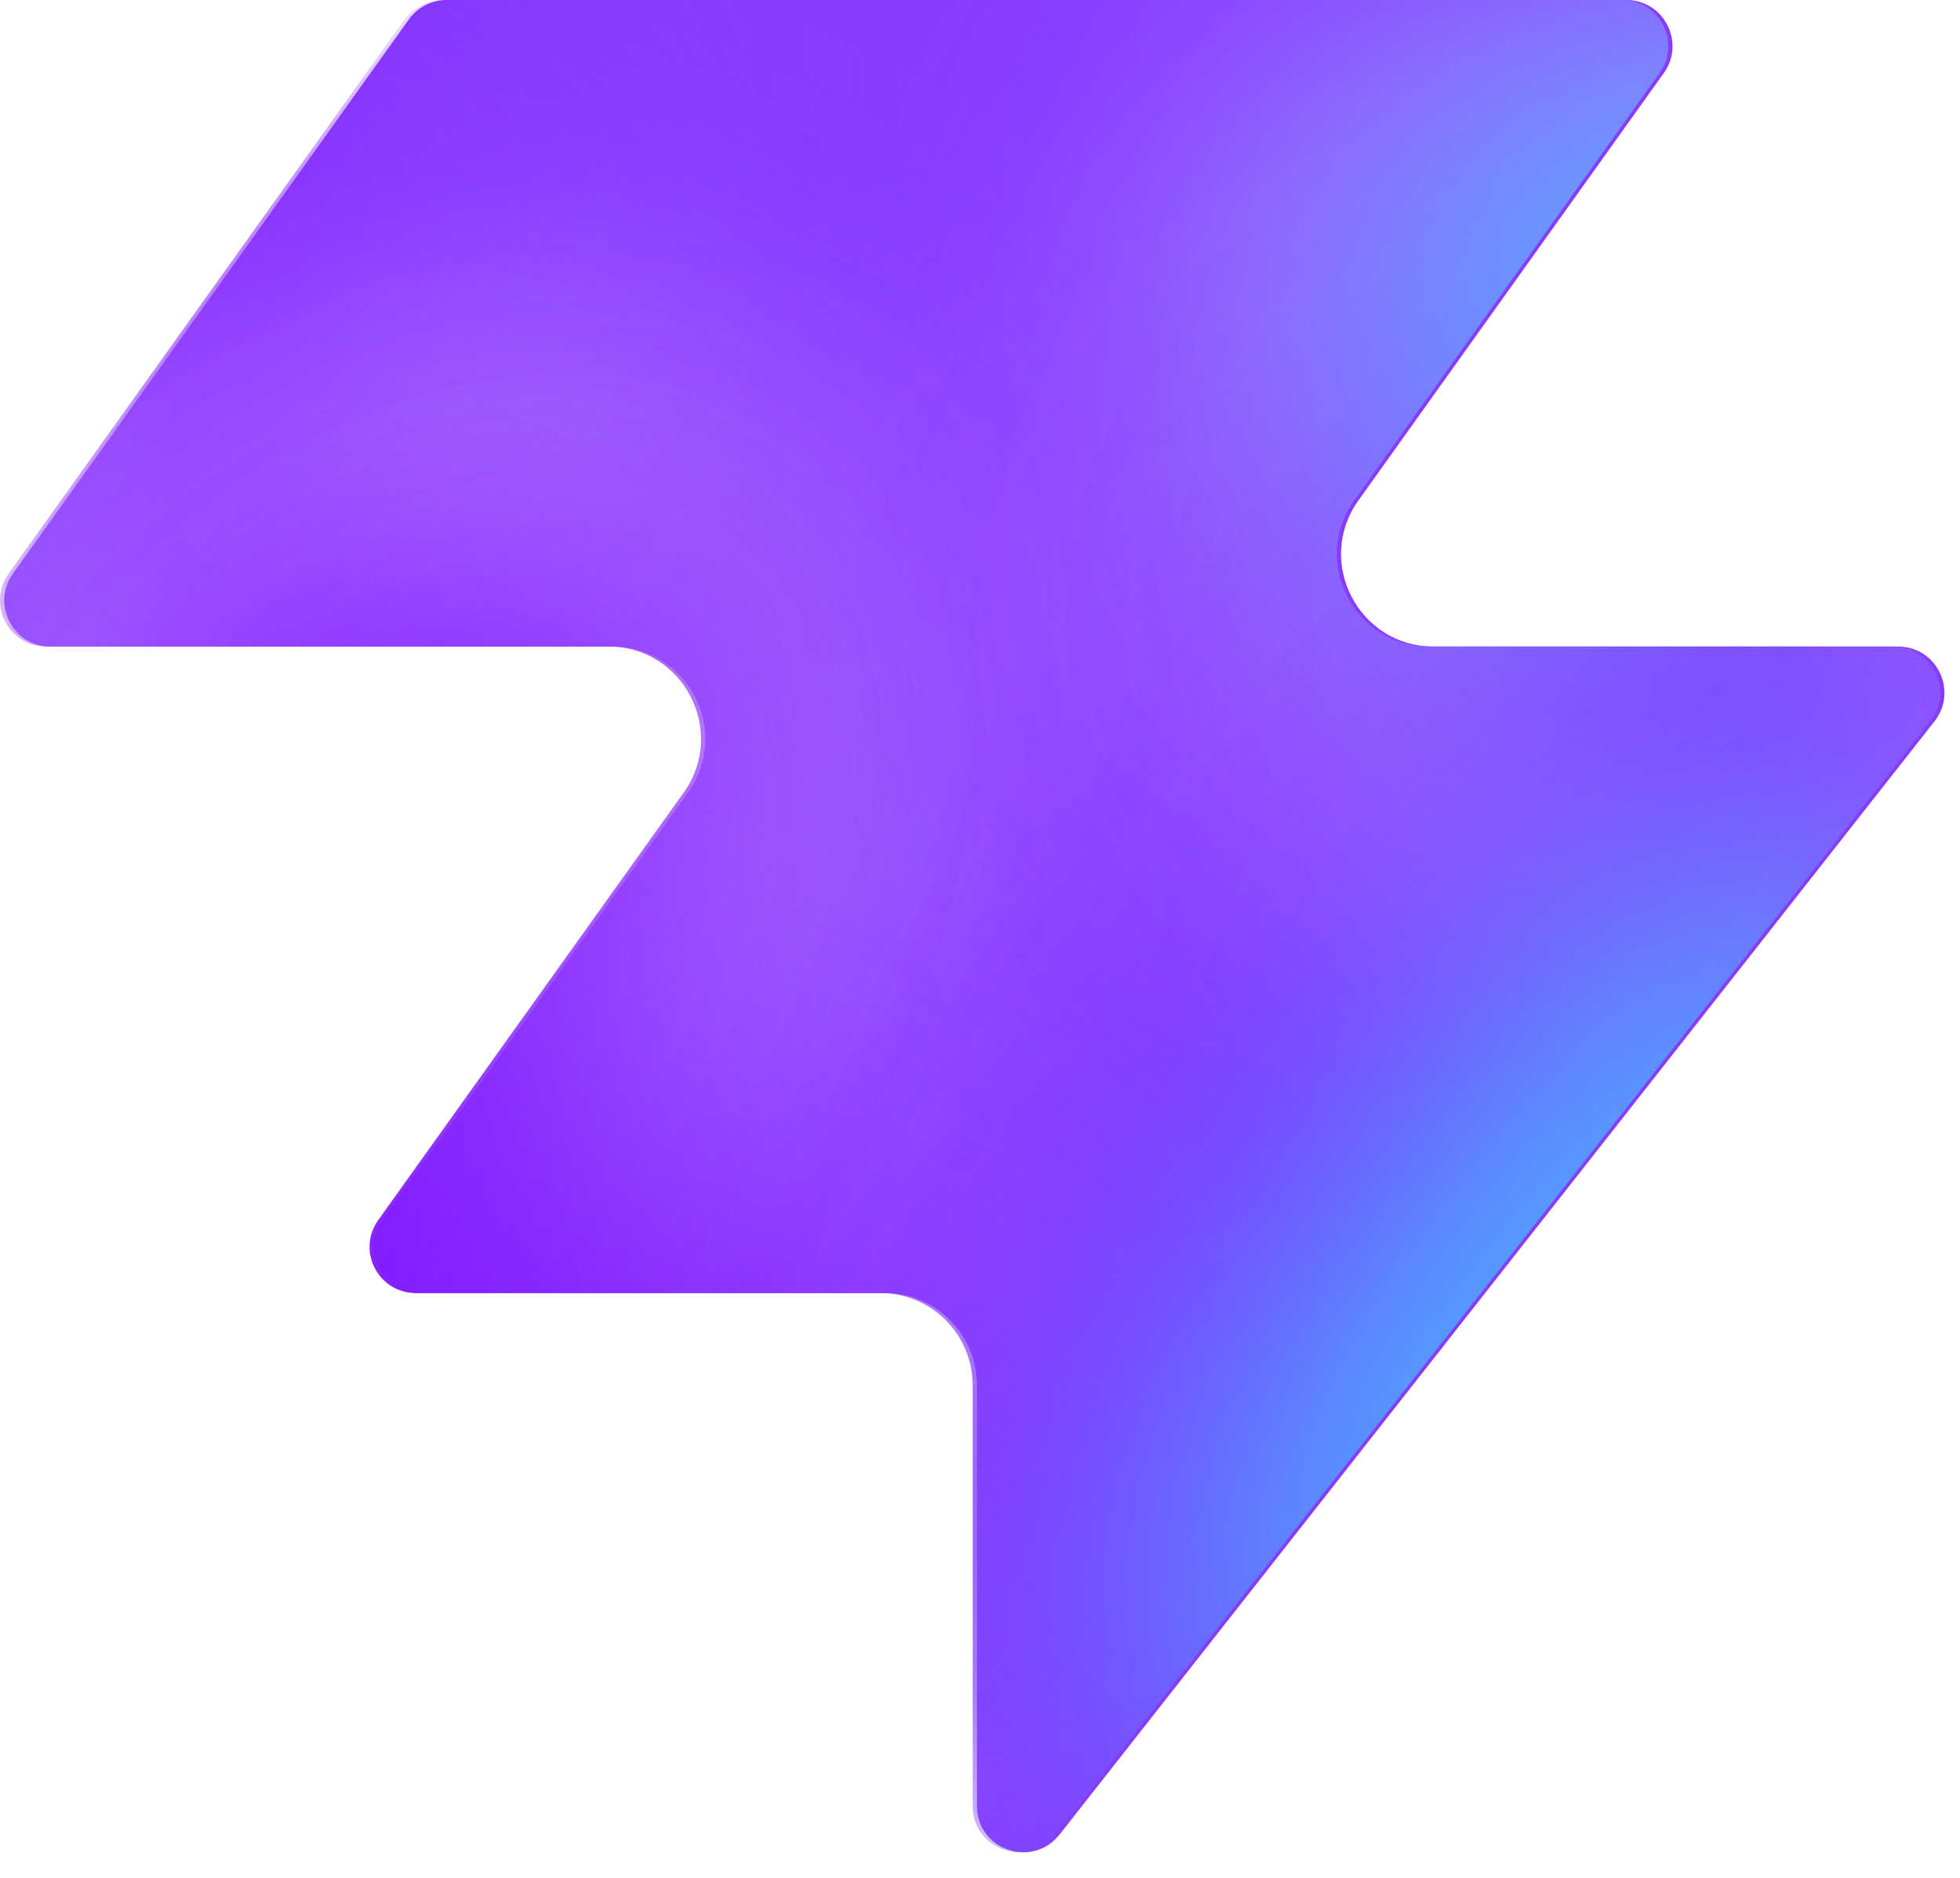
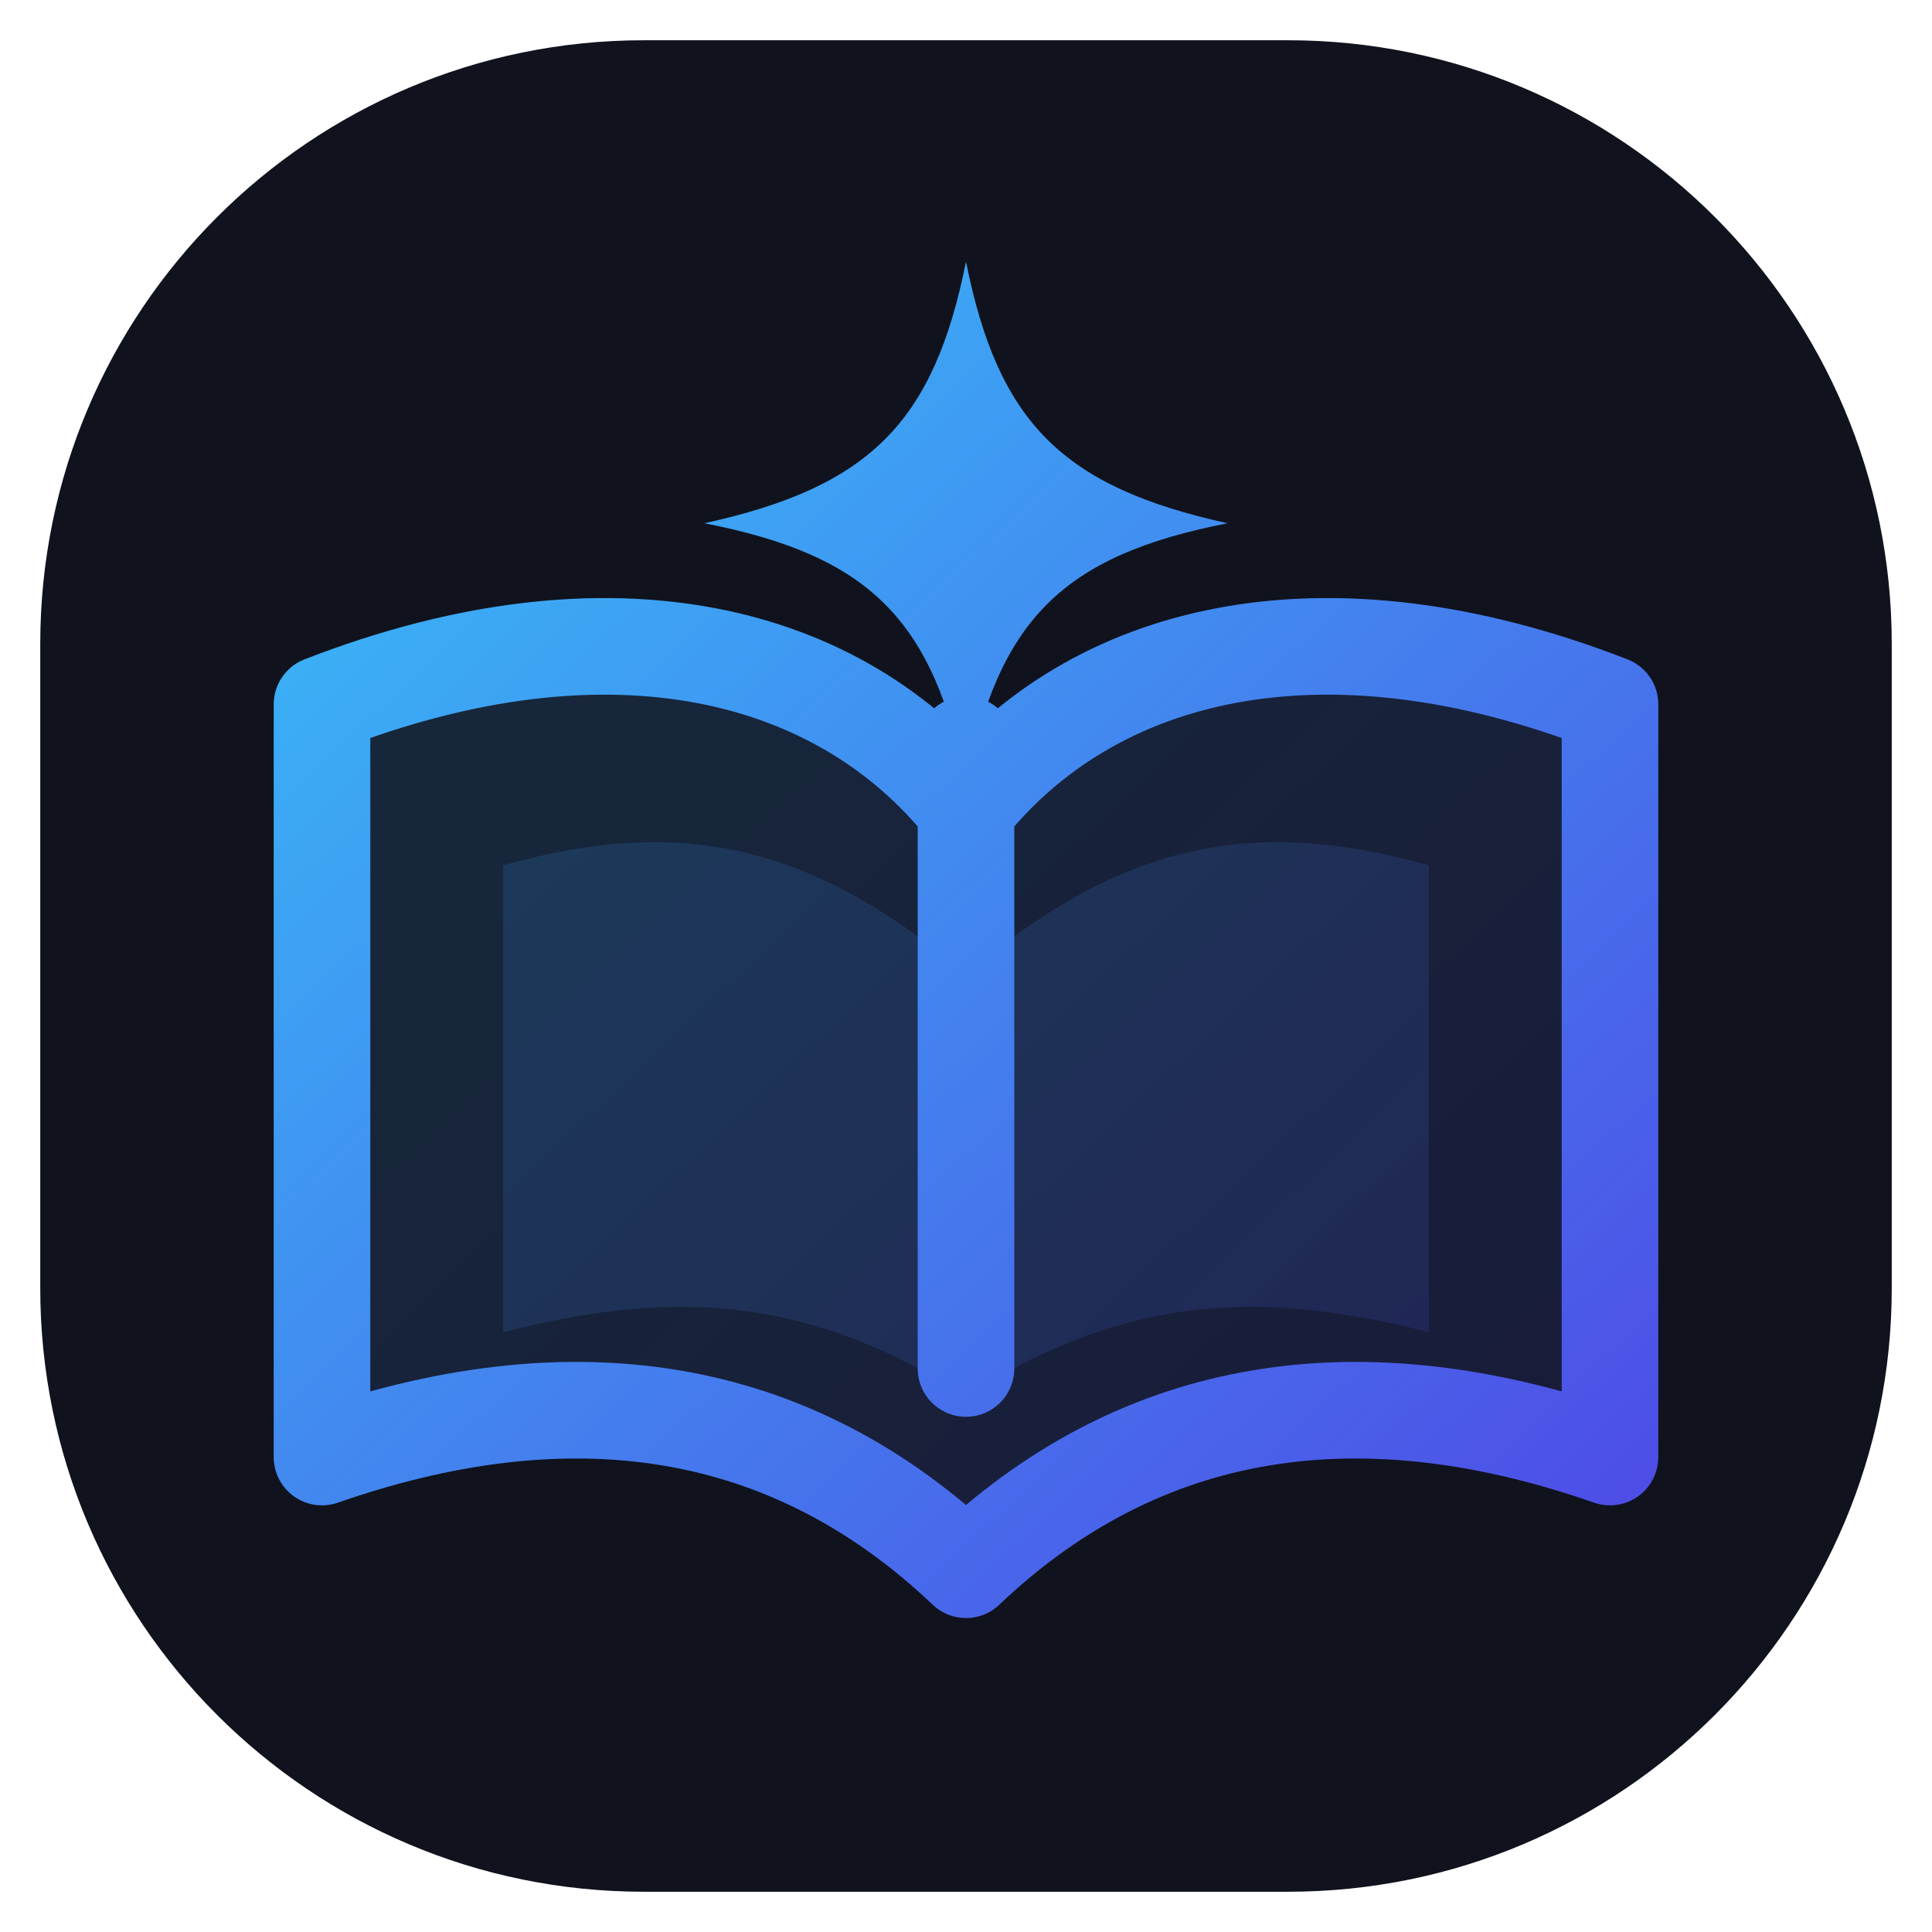
- <svg xmlns="http://www.w3.org/2000/svg" width="48" height="46" fill="none" viewBox="0 0 48 46">
-   <path fill="#863bff" d="M25.946 44.938c-.664.845-2.021.375-2.021-.698V33.937a2.26 2.26 0 0 0-2.262-2.262H10.287c-.92 0-1.456-1.04-.92-1.788l7.48-10.471c1.07-1.497 0-3.578-1.842-3.578H1.237c-.92 0-1.456-1.04-.92-1.788L10.013.474c.214-.297.556-.474.92-.474h28.894c.92 0 1.456 1.04.92 1.788l-7.48 10.471c-1.07 1.498 0 3.579 1.842 3.579h11.377c.943 0 1.473 1.088.89 1.83L25.947 44.94z" style="fill:#863bff;fill:color(display-p3 .525 .23 1);fill-opacity:1" />
-   <mask id="a" width="48" height="46" x="0" y="0" maskUnits="userSpaceOnUse" style="mask-type:alpha">
-     <path fill="#000" d="M25.842 44.938c-.664.844-2.021.375-2.021-.698V33.937a2.26 2.26 0 0 0-2.262-2.262H10.183c-.92 0-1.456-1.04-.92-1.788l7.48-10.471c1.07-1.498 0-3.579-1.842-3.579H1.133c-.92 0-1.456-1.04-.92-1.787L9.91.473c.214-.297.556-.474.92-.474h28.894c.92 0 1.456 1.04.92 1.788l-7.48 10.471c-1.07 1.498 0 3.578 1.842 3.578h11.377c.943 0 1.473 1.088.89 1.832L25.843 44.94z" style="fill:#000;fill-opacity:1" />
-   </mask>
-   <g mask="url(#a)">
-     <g filter="url(#b)">
-       <ellipse cx="5.508" cy="14.704" fill="#ede6ff" rx="5.508" ry="14.704" style="fill:#ede6ff;fill:color(display-p3 .927 .903 1);fill-opacity:1" transform="matrix(.00324 1 1 -.00324 -4.47 31.516)" />
-     </g>
-     <g filter="url(#c)">
-       <ellipse cx="10.399" cy="29.851" fill="#ede6ff" rx="10.399" ry="29.851" style="fill:#ede6ff;fill:color(display-p3 .927 .903 1);fill-opacity:1" transform="matrix(.00324 1 1 -.00324 -39.328 7.883)" />
-     </g>
-     <g filter="url(#d)">
-       <ellipse cx="5.508" cy="30.487" fill="#7e14ff" rx="5.508" ry="30.487" style="fill:#7e14ff;fill:color(display-p3 .492 .077 1);fill-opacity:1" transform="rotate(89.814 -25.913 -14.639)scale(1 -1)" />
-     </g>
-     <g filter="url(#e)">
-       <ellipse cx="5.508" cy="30.599" fill="#7e14ff" rx="5.508" ry="30.599" style="fill:#7e14ff;fill:color(display-p3 .492 .077 1);fill-opacity:1" transform="rotate(89.814 -32.644 -3.334)scale(1 -1)" />
-     </g>
-     <g filter="url(#f)">
-       <ellipse cx="5.508" cy="30.599" fill="#7e14ff" rx="5.508" ry="30.599" style="fill:#7e14ff;fill:color(display-p3 .492 .077 1);fill-opacity:1" transform="matrix(.00324 1 1 -.00324 -34.34 30.47)" />
-     </g>
-     <g filter="url(#g)">
-       <ellipse cx="14.072" cy="22.078" fill="#ede6ff" rx="14.072" ry="22.078" style="fill:#ede6ff;fill:color(display-p3 .927 .903 1);fill-opacity:1" transform="rotate(93.35 24.506 48.493)scale(-1 1)" />
-     </g>
-     <g filter="url(#h)">
-       <ellipse cx="3.47" cy="21.501" fill="#7e14ff" rx="3.47" ry="21.501" style="fill:#7e14ff;fill:color(display-p3 .492 .077 1);fill-opacity:1" transform="rotate(89.009 28.708 47.59)scale(-1 1)" />
-     </g>
-     <g filter="url(#i)">
-       <ellipse cx="3.47" cy="21.501" fill="#7e14ff" rx="3.47" ry="21.501" style="fill:#7e14ff;fill:color(display-p3 .492 .077 1);fill-opacity:1" transform="rotate(89.009 28.708 47.59)scale(-1 1)" />
-     </g>
-     <g filter="url(#j)">
-       <ellipse cx=".387" cy="8.972" fill="#7e14ff" rx="4.407" ry="29.108" style="fill:#7e14ff;fill:color(display-p3 .492 .077 1);fill-opacity:1" transform="rotate(39.51 .387 8.972)" />
-     </g>
-     <g filter="url(#k)">
-       <ellipse cx="47.523" cy="-6.092" fill="#7e14ff" rx="4.407" ry="29.108" style="fill:#7e14ff;fill:color(display-p3 .492 .077 1);fill-opacity:1" transform="rotate(37.892 47.523 -6.092)" />
-     </g>
-     <g filter="url(#l)">
-       <ellipse cx="41.412" cy="6.333" fill="#47bfff" rx="5.971" ry="9.665" style="fill:#47bfff;fill:color(display-p3 .28 .748 1);fill-opacity:1" transform="rotate(37.892 41.412 6.333)" />
-     </g>
-     <g filter="url(#m)">
-       <ellipse cx="-1.879" cy="38.332" fill="#7e14ff" rx="4.407" ry="29.108" style="fill:#7e14ff;fill:color(display-p3 .492 .077 1);fill-opacity:1" transform="rotate(37.892 -1.88 38.332)" />
-     </g>
-     <g filter="url(#n)">
-       <ellipse cx="-1.879" cy="38.332" fill="#7e14ff" rx="4.407" ry="29.108" style="fill:#7e14ff;fill:color(display-p3 .492 .077 1);fill-opacity:1" transform="rotate(37.892 -1.88 38.332)" />
-     </g>
-     <g filter="url(#o)">
-       <ellipse cx="35.651" cy="29.907" fill="#7e14ff" rx="4.407" ry="29.108" style="fill:#7e14ff;fill:color(display-p3 .492 .077 1);fill-opacity:1" transform="rotate(37.892 35.651 29.907)" />
-     </g>
-     <g filter="url(#p)">
-       <ellipse cx="38.418" cy="32.4" fill="#47bfff" rx="5.971" ry="15.297" style="fill:#47bfff;fill:color(display-p3 .28 .748 1);fill-opacity:1" transform="rotate(37.892 38.418 32.4)" />
-     </g>
-   </g>
+ <svg xmlns="http://www.w3.org/2000/svg" viewBox="0 0 48 48" fill="none">
  <defs>
-     <filter id="b" width="60.045" height="41.654" x="-19.77" y="16.149" color-interpolation-filters="sRGB" filterUnits="userSpaceOnUse">
-       <feFlood flood-opacity="0" result="BackgroundImageFix" />
-       <feBlend in="SourceGraphic" in2="BackgroundImageFix" result="shape" />
-       <feGaussianBlur result="effect1_foregroundBlur_2002_17158" stdDeviation="7.659" />
-     </filter>
-     <filter id="c" width="90.34" height="51.437" x="-54.613" y="-7.533" color-interpolation-filters="sRGB" filterUnits="userSpaceOnUse">
-       <feFlood flood-opacity="0" result="BackgroundImageFix" />
-       <feBlend in="SourceGraphic" in2="BackgroundImageFix" result="shape" />
-       <feGaussianBlur result="effect1_foregroundBlur_2002_17158" stdDeviation="7.659" />
-     </filter>
-     <filter id="d" width="79.355" height="29.4" x="-49.64" y="2.03" color-interpolation-filters="sRGB" filterUnits="userSpaceOnUse">
-       <feFlood flood-opacity="0" result="BackgroundImageFix" />
-       <feBlend in="SourceGraphic" in2="BackgroundImageFix" result="shape" />
-       <feGaussianBlur result="effect1_foregroundBlur_2002_17158" stdDeviation="4.596" />
-     </filter>
-     <filter id="e" width="79.579" height="29.4" x="-45.045" y="20.029" color-interpolation-filters="sRGB" filterUnits="userSpaceOnUse">
-       <feFlood flood-opacity="0" result="BackgroundImageFix" />
-       <feBlend in="SourceGraphic" in2="BackgroundImageFix" result="shape" />
-       <feGaussianBlur result="effect1_foregroundBlur_2002_17158" stdDeviation="4.596" />
-     </filter>
-     <filter id="f" width="79.579" height="29.4" x="-43.513" y="21.178" color-interpolation-filters="sRGB" filterUnits="userSpaceOnUse">
-       <feFlood flood-opacity="0" result="BackgroundImageFix" />
-       <feBlend in="SourceGraphic" in2="BackgroundImageFix" result="shape" />
-       <feGaussianBlur result="effect1_foregroundBlur_2002_17158" stdDeviation="4.596" />
-     </filter>
-     <filter id="g" width="74.749" height="58.852" x="15.756" y="-17.901" color-interpolation-filters="sRGB" filterUnits="userSpaceOnUse">
-       <feFlood flood-opacity="0" result="BackgroundImageFix" />
-       <feBlend in="SourceGraphic" in2="BackgroundImageFix" result="shape" />
-       <feGaussianBlur result="effect1_foregroundBlur_2002_17158" stdDeviation="7.659" />
-     </filter>
-     <filter id="h" width="61.377" height="25.362" x="23.548" y="2.284" color-interpolation-filters="sRGB" filterUnits="userSpaceOnUse">
-       <feFlood flood-opacity="0" result="BackgroundImageFix" />
-       <feBlend in="SourceGraphic" in2="BackgroundImageFix" result="shape" />
-       <feGaussianBlur result="effect1_foregroundBlur_2002_17158" stdDeviation="4.596" />
-     </filter>
-     <filter id="i" width="61.377" height="25.362" x="23.548" y="2.284" color-interpolation-filters="sRGB" filterUnits="userSpaceOnUse">
-       <feFlood flood-opacity="0" result="BackgroundImageFix" />
-       <feBlend in="SourceGraphic" in2="BackgroundImageFix" result="shape" />
-       <feGaussianBlur result="effect1_foregroundBlur_2002_17158" stdDeviation="4.596" />
-     </filter>
-     <filter id="j" width="56.045" height="63.649" x="-27.636" y="-22.853" color-interpolation-filters="sRGB" filterUnits="userSpaceOnUse">
-       <feFlood flood-opacity="0" result="BackgroundImageFix" />
-       <feBlend in="SourceGraphic" in2="BackgroundImageFix" result="shape" />
-       <feGaussianBlur result="effect1_foregroundBlur_2002_17158" stdDeviation="4.596" />
-     </filter>
-     <filter id="k" width="54.814" height="64.646" x="20.116" y="-38.415" color-interpolation-filters="sRGB" filterUnits="userSpaceOnUse">
-       <feFlood flood-opacity="0" result="BackgroundImageFix" />
-       <feBlend in="SourceGraphic" in2="BackgroundImageFix" result="shape" />
-       <feGaussianBlur result="effect1_foregroundBlur_2002_17158" stdDeviation="4.596" />
-     </filter>
-     <filter id="l" width="33.541" height="35.313" x="24.641" y="-11.323" color-interpolation-filters="sRGB" filterUnits="userSpaceOnUse">
-       <feFlood flood-opacity="0" result="BackgroundImageFix" />
-       <feBlend in="SourceGraphic" in2="BackgroundImageFix" result="shape" />
-       <feGaussianBlur result="effect1_foregroundBlur_2002_17158" stdDeviation="4.596" />
-     </filter>
-     <filter id="m" width="54.814" height="64.646" x="-29.286" y="6.009" color-interpolation-filters="sRGB" filterUnits="userSpaceOnUse">
-       <feFlood flood-opacity="0" result="BackgroundImageFix" />
-       <feBlend in="SourceGraphic" in2="BackgroundImageFix" result="shape" />
-       <feGaussianBlur result="effect1_foregroundBlur_2002_17158" stdDeviation="4.596" />
-     </filter>
-     <filter id="n" width="54.814" height="64.646" x="-29.286" y="6.009" color-interpolation-filters="sRGB" filterUnits="userSpaceOnUse">
-       <feFlood flood-opacity="0" result="BackgroundImageFix" />
-       <feBlend in="SourceGraphic" in2="BackgroundImageFix" result="shape" />
-       <feGaussianBlur result="effect1_foregroundBlur_2002_17158" stdDeviation="4.596" />
-     </filter>
-     <filter id="o" width="54.814" height="64.646" x="8.244" y="-2.416" color-interpolation-filters="sRGB" filterUnits="userSpaceOnUse">
-       <feFlood flood-opacity="0" result="BackgroundImageFix" />
-       <feBlend in="SourceGraphic" in2="BackgroundImageFix" result="shape" />
-       <feGaussianBlur result="effect1_foregroundBlur_2002_17158" stdDeviation="4.596" />
-     </filter>
-     <filter id="p" width="39.409" height="43.623" x="18.713" y="10.588" color-interpolation-filters="sRGB" filterUnits="userSpaceOnUse">
-       <feFlood flood-opacity="0" result="BackgroundImageFix" />
-       <feBlend in="SourceGraphic" in2="BackgroundImageFix" result="shape" />
-       <feGaussianBlur result="effect1_foregroundBlur_2002_17158" stdDeviation="4.596" />
-     </filter>
+     <linearGradient id="mark" x1="8" y1="8" x2="40" y2="42" gradientUnits="userSpaceOnUse">
+       <stop stop-color="#38BDF8" />
+       <stop offset="1" stop-color="#4F46E5" />
+     </linearGradient>
  </defs>
+   <rect x="1" y="1" width="46" height="46" rx="15" fill="#10131D" />
+   <path d="M8 17.5C15.2 14.7 20.9 16.2 24 20.1C27.1 16.2 32.8 14.7 40 17.5V36.2C33.4 33.9 28.1 35.1 24 39C19.9 35.1 14.6 33.9 8 36.2V17.5Z" fill="url(#mark)" fill-opacity=".14" stroke="url(#mark)" stroke-width="2.4" stroke-linejoin="round" />
+   <path d="M12.5 21.5C17.1 20.2 20.3 21.1 24 24.2V34.7C20.4 32.4 17.1 31.9 12.5 33.1V21.5ZM35.5 21.5C30.9 20.2 27.7 21.1 24 24.2V34.7C27.6 32.4 30.9 31.9 35.5 33.1V21.5Z" fill="url(#mark)" fill-opacity=".16" />
+   <path d="M24 34V18.5" stroke="url(#mark)" stroke-width="2.4" stroke-linecap="round" />
+   <path d="M24 6.5C24.8 10.5 26.4 12.1 30.5 13C26.4 13.8 24.8 15.4 24 19.5C23.2 15.4 21.6 13.8 17.5 13C21.6 12.1 23.2 10.5 24 6.5Z" fill="url(#mark)" />
</svg>
